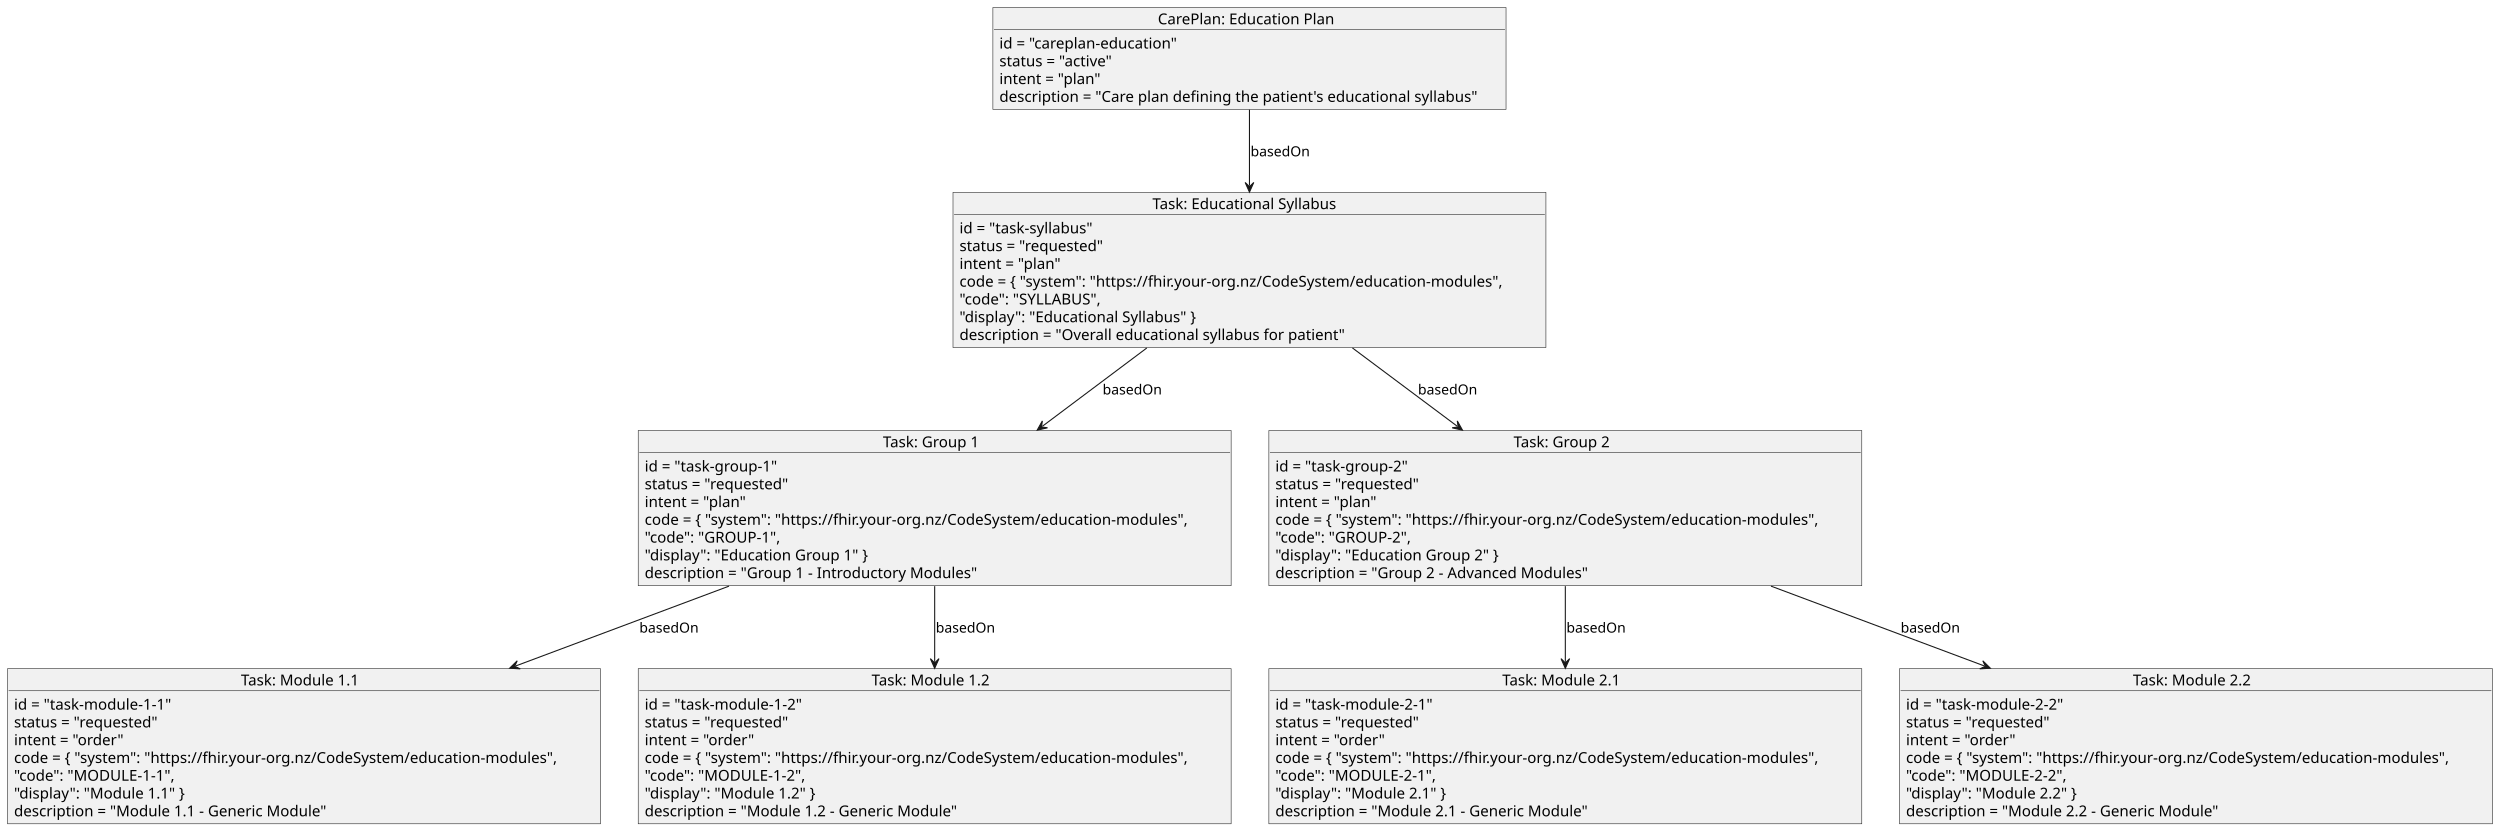
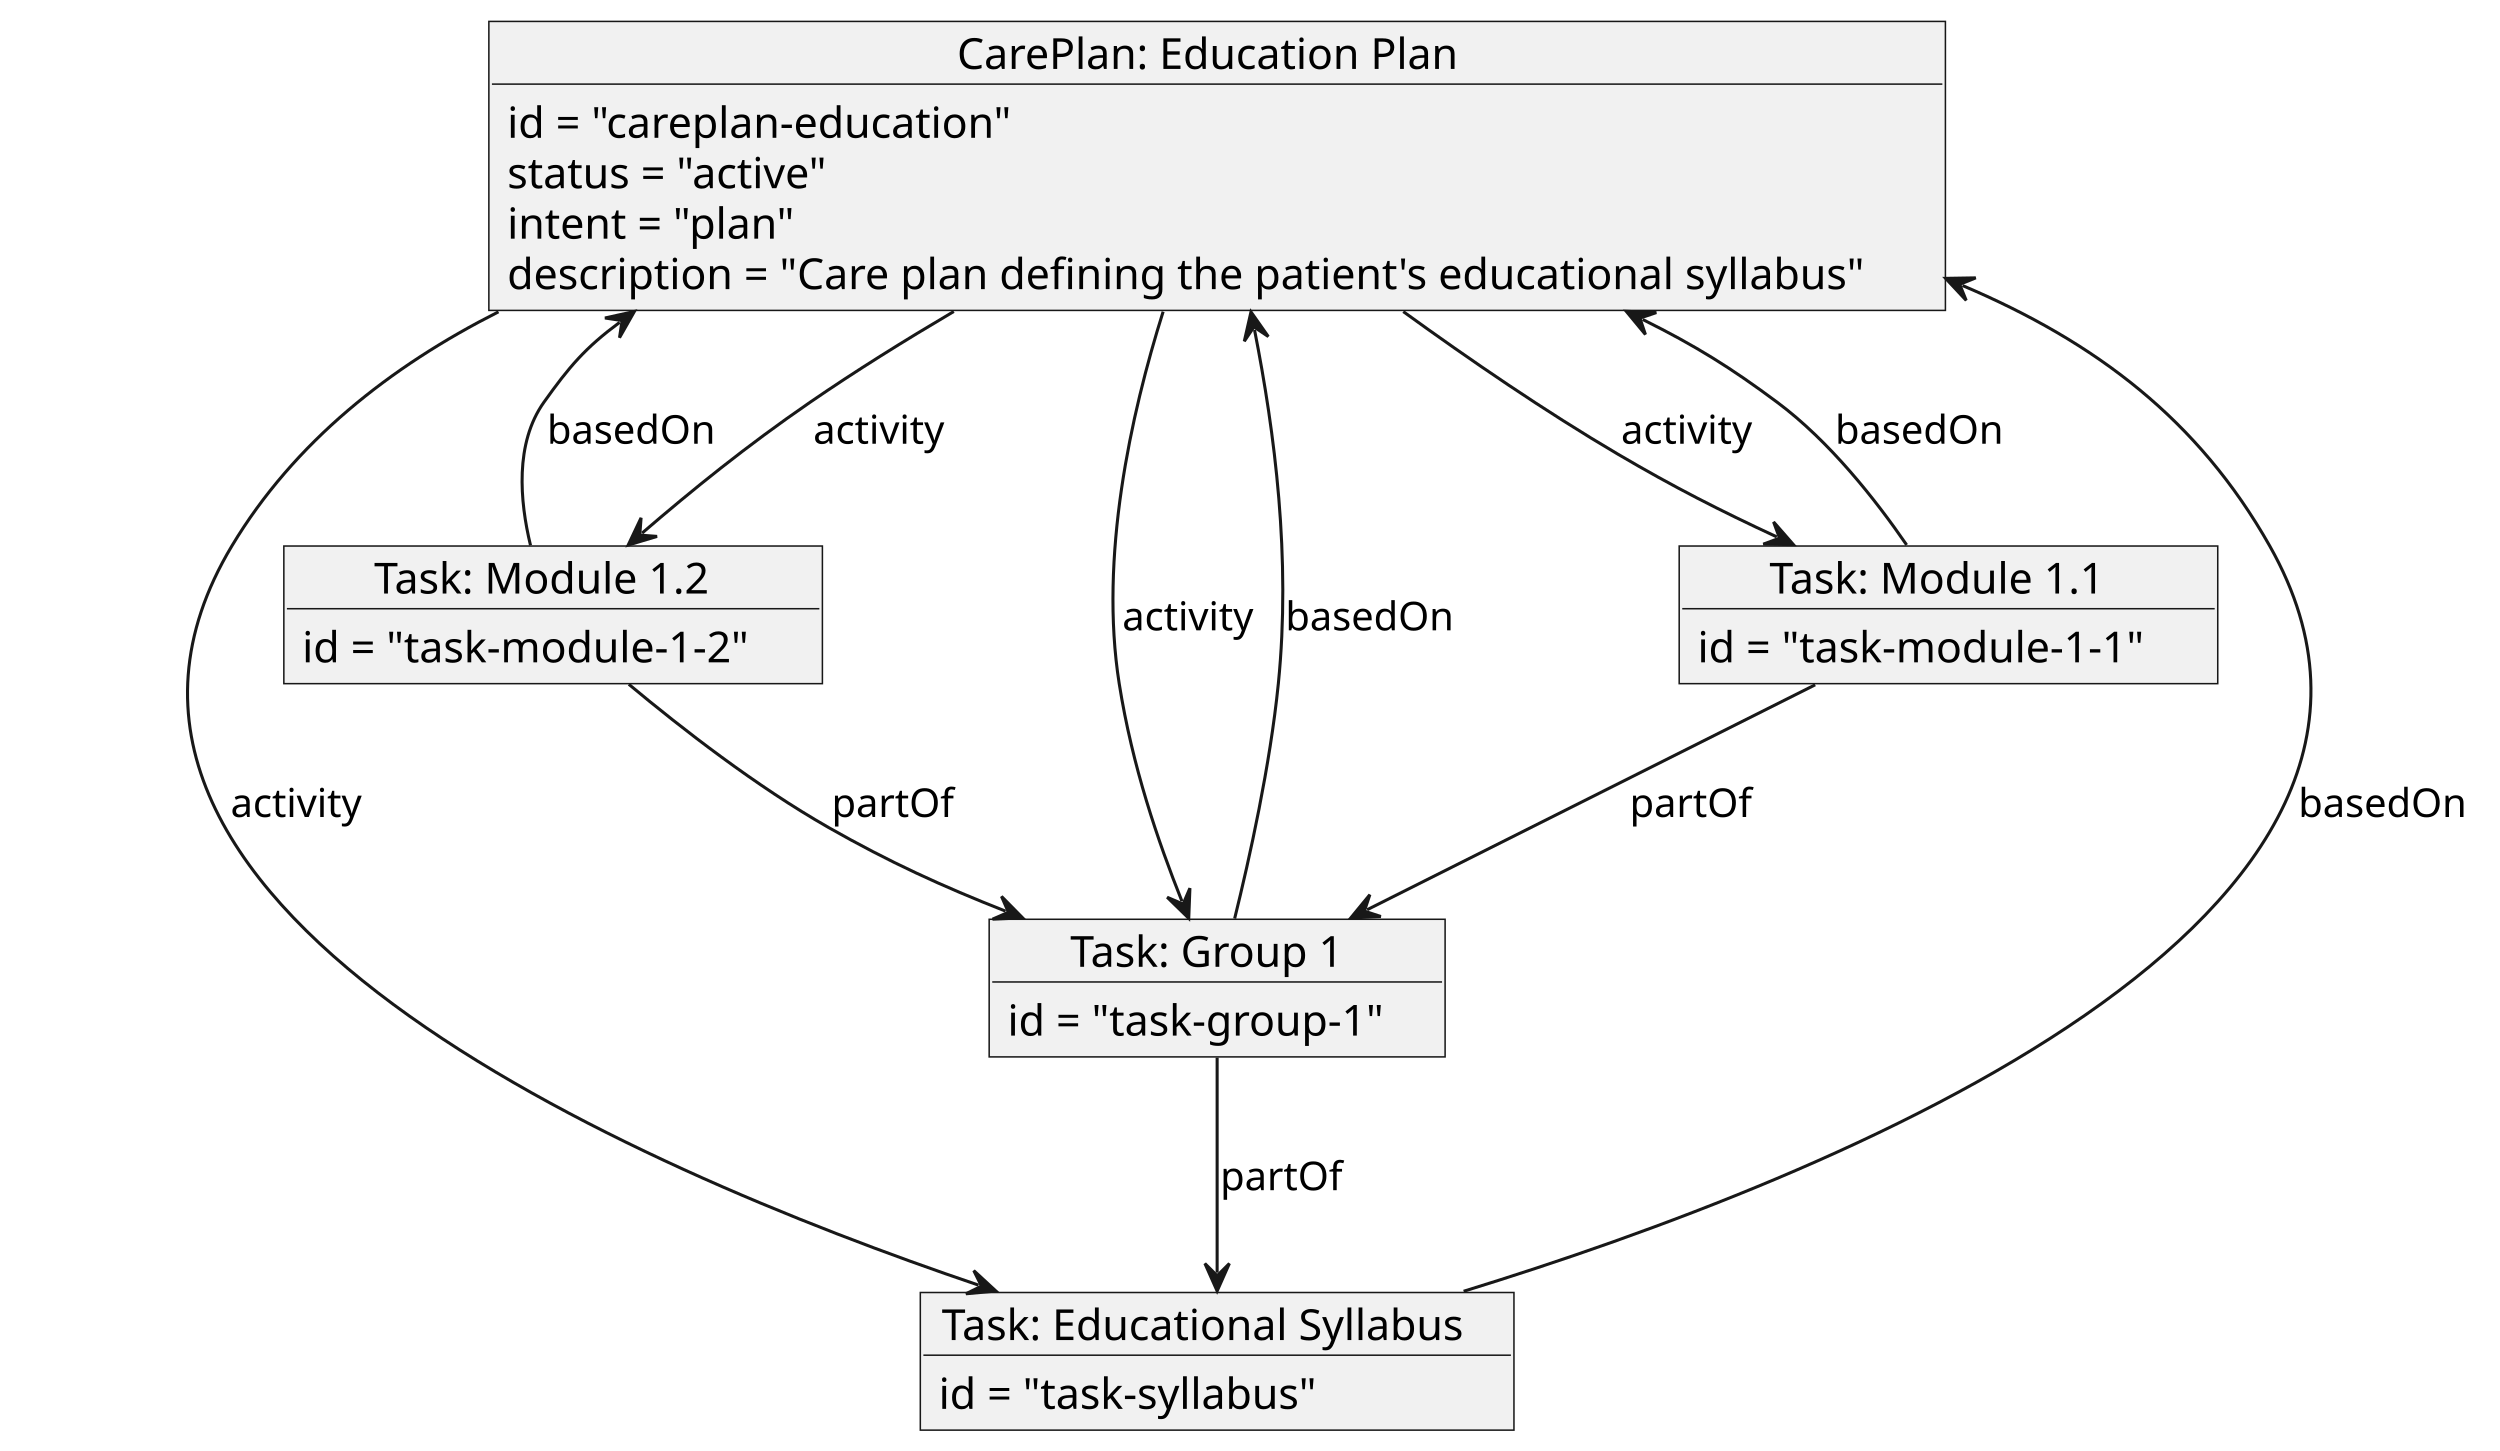
- <svg xmlns="http://www.w3.org/2000/svg" contentStyleType="text/css" height="771px" preserveAspectRatio="none" style="width:2319px;height:771px;background:#FFFFFF;" version="1.1" viewBox="0 0 2319 771" width="2319px" zoomAndPan="magnify">
+ <svg xmlns="http://www.w3.org/2000/svg" contentStyleType="text/css" height="474px" preserveAspectRatio="none" style="width:817px;height:474px;background:#FFFFFF;" version="1.1" viewBox="0 0 817 474" width="817px" zoomAndPan="magnify">
  <defs />
  <g>
    <g id="elem_CarePlan">
-       <rect fill="#F1F1F1" height="94.441" style="stroke:#181818;stroke-width:0.5;" width="476" x="921" y="7" />
-       <text fill="#000000" font-family="sans-serif" font-size="14" lengthAdjust="spacing" textLength="170" x="1074" y="22.535">CarePlan: Education Plan</text>
-       <line style="stroke:#181818;stroke-width:0.5;" x1="922" x2="1396" y1="27.488" y2="27.488" />
-       <text fill="#000000" font-family="sans-serif" font-size="14" lengthAdjust="spacing" textLength="177" x="927" y="45.023">id = "careplan-education"</text>
-       <text fill="#000000" font-family="sans-serif" font-size="14" lengthAdjust="spacing" textLength="109" x="927" y="61.512">status = "active"</text>
-       <text fill="#000000" font-family="sans-serif" font-size="14" lengthAdjust="spacing" textLength="99" x="927" y="78">intent = "plan"</text>
-       <text fill="#000000" font-family="sans-serif" font-size="14" lengthAdjust="spacing" textLength="464" x="927" y="94.488">description = "Care plan defining the patient's educational syllabus"</text>
+       <rect fill="#F1F1F1" height="94.441" style="stroke:#181818;stroke-width:0.5;" width="476" x="159.76" y="7" />
+       <text fill="#000000" font-family="sans-serif" font-size="14" lengthAdjust="spacing" textLength="170" x="312.76" y="22.535">CarePlan: Education Plan</text>
+       <line style="stroke:#181818;stroke-width:0.5;" x1="160.76" x2="634.76" y1="27.488" y2="27.488" />
+       <text fill="#000000" font-family="sans-serif" font-size="14" lengthAdjust="spacing" textLength="177" x="165.76" y="45.023">id = "careplan-education"</text>
+       <text fill="#000000" font-family="sans-serif" font-size="14" lengthAdjust="spacing" textLength="109" x="165.76" y="61.512">status = "active"</text>
+       <text fill="#000000" font-family="sans-serif" font-size="14" lengthAdjust="spacing" textLength="99" x="165.76" y="78">intent = "plan"</text>
+       <text fill="#000000" font-family="sans-serif" font-size="14" lengthAdjust="spacing" textLength="464" x="165.76" y="94.488">description = "Care plan defining the patient's educational syllabus"</text>
    </g>
    <g id="elem_Syllabus">
-       <rect fill="#F1F1F1" height="143.906" style="stroke:#181818;stroke-width:0.5;" width="550" x="884" y="178.44" />
-       <text fill="#000000" font-family="sans-serif" font-size="14" lengthAdjust="spacing" textLength="180" x="1069" y="193.975">Task: Educational Syllabus</text>
-       <line style="stroke:#181818;stroke-width:0.5;" x1="885" x2="1433" y1="198.928" y2="198.928" />
-       <text fill="#000000" font-family="sans-serif" font-size="14" lengthAdjust="spacing" textLength="133" x="890" y="216.463">id = "task-syllabus"</text>
-       <text fill="#000000" font-family="sans-serif" font-size="14" lengthAdjust="spacing" textLength="139" x="890" y="232.952">status = "requested"</text>
-       <text fill="#000000" font-family="sans-serif" font-size="14" lengthAdjust="spacing" textLength="99" x="890" y="249.44">intent = "plan"</text>
-       <text fill="#000000" font-family="sans-serif" font-size="14" lengthAdjust="spacing" textLength="538" x="890" y="265.928">code = { "system": "https://fhir.your-org.nz/CodeSystem/education-modules",</text>
-       <text fill="#000000" font-family="sans-serif" font-size="14" lengthAdjust="spacing" textLength="132" x="890" y="282.417">"code": "SYLLABUS",</text>
-       <text fill="#000000" font-family="sans-serif" font-size="14" lengthAdjust="spacing" textLength="225" x="890" y="298.905">"display": "Educational Syllabus" }</text>
-       <text fill="#000000" font-family="sans-serif" font-size="14" lengthAdjust="spacing" textLength="373" x="890" y="315.393">description = "Overall educational syllabus for patient"</text>
+       <rect fill="#F1F1F1" height="44.977" style="stroke:#181818;stroke-width:0.5;" width="194" x="300.76" y="422.39" />
+       <text fill="#000000" font-family="sans-serif" font-size="14" lengthAdjust="spacing" textLength="180" x="307.76" y="437.925">Task: Educational Syllabus</text>
+       <line style="stroke:#181818;stroke-width:0.5;" x1="301.76" x2="493.76" y1="442.878" y2="442.878" />
+       <text fill="#000000" font-family="sans-serif" font-size="14" lengthAdjust="spacing" textLength="133" x="306.76" y="460.413">id = "task-syllabus"</text>
    </g>
    <g id="elem_Group1">
-       <rect fill="#F1F1F1" height="143.906" style="stroke:#181818;stroke-width:0.5;" width="550" x="592" y="399.35" />
-       <text fill="#000000" font-family="sans-serif" font-size="14" lengthAdjust="spacing" textLength="96" x="819" y="414.885">Task: Group 1</text>
-       <line style="stroke:#181818;stroke-width:0.5;" x1="593" x2="1141" y1="419.838" y2="419.838" />
-       <text fill="#000000" font-family="sans-serif" font-size="14" lengthAdjust="spacing" textLength="137" x="598" y="437.373">id = "task-group-1"</text>
-       <text fill="#000000" font-family="sans-serif" font-size="14" lengthAdjust="spacing" textLength="139" x="598" y="453.862">status = "requested"</text>
-       <text fill="#000000" font-family="sans-serif" font-size="14" lengthAdjust="spacing" textLength="99" x="598" y="470.35">intent = "plan"</text>
-       <text fill="#000000" font-family="sans-serif" font-size="14" lengthAdjust="spacing" textLength="538" x="598" y="486.838">code = { "system": "https://fhir.your-org.nz/CodeSystem/education-modules",</text>
-       <text fill="#000000" font-family="sans-serif" font-size="14" lengthAdjust="spacing" textLength="130" x="598" y="503.327">"code": "GROUP-1",</text>
-       <text fill="#000000" font-family="sans-serif" font-size="14" lengthAdjust="spacing" textLength="213" x="598" y="519.815">"display": "Education Group 1" }</text>
-       <text fill="#000000" font-family="sans-serif" font-size="14" lengthAdjust="spacing" textLength="325" x="598" y="536.303">description = "Group 1 - Introductory Modules"</text>
-     </g>
-     <g id="elem_Group2">
-       <rect fill="#F1F1F1" height="143.906" style="stroke:#181818;stroke-width:0.5;" width="550" x="1177" y="399.35" />
-       <text fill="#000000" font-family="sans-serif" font-size="14" lengthAdjust="spacing" textLength="96" x="1404" y="414.885">Task: Group 2</text>
-       <line style="stroke:#181818;stroke-width:0.5;" x1="1178" x2="1726" y1="419.838" y2="419.838" />
-       <text fill="#000000" font-family="sans-serif" font-size="14" lengthAdjust="spacing" textLength="137" x="1183" y="437.373">id = "task-group-2"</text>
-       <text fill="#000000" font-family="sans-serif" font-size="14" lengthAdjust="spacing" textLength="139" x="1183" y="453.862">status = "requested"</text>
-       <text fill="#000000" font-family="sans-serif" font-size="14" lengthAdjust="spacing" textLength="99" x="1183" y="470.35">intent = "plan"</text>
-       <text fill="#000000" font-family="sans-serif" font-size="14" lengthAdjust="spacing" textLength="538" x="1183" y="486.838">code = { "system": "https://fhir.your-org.nz/CodeSystem/education-modules",</text>
-       <text fill="#000000" font-family="sans-serif" font-size="14" lengthAdjust="spacing" textLength="130" x="1183" y="503.327">"code": "GROUP-2",</text>
-       <text fill="#000000" font-family="sans-serif" font-size="14" lengthAdjust="spacing" textLength="213" x="1183" y="519.815">"display": "Education Group 2" }</text>
-       <text fill="#000000" font-family="sans-serif" font-size="14" lengthAdjust="spacing" textLength="307" x="1183" y="536.303">description = "Group 2 - Advanced Modules"</text>
+       <rect fill="#F1F1F1" height="44.977" style="stroke:#181818;stroke-width:0.5;" width="149" x="323.26" y="300.42" />
+       <text fill="#000000" font-family="sans-serif" font-size="14" lengthAdjust="spacing" textLength="96" x="349.76" y="315.955">Task: Group 1</text>
+       <line style="stroke:#181818;stroke-width:0.5;" x1="324.26" x2="471.26" y1="320.908" y2="320.908" />
+       <text fill="#000000" font-family="sans-serif" font-size="14" lengthAdjust="spacing" textLength="137" x="329.26" y="338.443">id = "task-group-1"</text>
    </g>
    <g id="elem_Module11">
-       <rect fill="#F1F1F1" height="143.906" style="stroke:#181818;stroke-width:0.5;" width="550" x="7" y="620.25" />
-       <text fill="#000000" font-family="sans-serif" font-size="14" lengthAdjust="spacing" textLength="117" x="223.5" y="635.785">Task: Module 1.1</text>
-       <line style="stroke:#181818;stroke-width:0.5;" x1="8" x2="556" y1="640.738" y2="640.738" />
-       <text fill="#000000" font-family="sans-serif" font-size="14" lengthAdjust="spacing" textLength="164" x="13" y="658.273">id = "task-module-1-1"</text>
-       <text fill="#000000" font-family="sans-serif" font-size="14" lengthAdjust="spacing" textLength="139" x="13" y="674.762">status = "requested"</text>
-       <text fill="#000000" font-family="sans-serif" font-size="14" lengthAdjust="spacing" textLength="107" x="13" y="691.25">intent = "order"</text>
-       <text fill="#000000" font-family="sans-serif" font-size="14" lengthAdjust="spacing" textLength="538" x="13" y="707.738">code = { "system": "https://fhir.your-org.nz/CodeSystem/education-modules",</text>
-       <text fill="#000000" font-family="sans-serif" font-size="14" lengthAdjust="spacing" textLength="157" x="13" y="724.227">"code": "MODULE-1-1",</text>
-       <text fill="#000000" font-family="sans-serif" font-size="14" lengthAdjust="spacing" textLength="162" x="13" y="740.715">"display": "Module 1.1" }</text>
-       <text fill="#000000" font-family="sans-serif" font-size="14" lengthAdjust="spacing" textLength="306" x="13" y="757.203">description = "Module 1.1 - Generic Module"</text>
+       <rect fill="#F1F1F1" height="44.977" style="stroke:#181818;stroke-width:0.5;" width="176" x="548.76" y="178.44" />
+       <text fill="#000000" font-family="sans-serif" font-size="14" lengthAdjust="spacing" textLength="117" x="578.26" y="193.975">Task: Module 1.1</text>
+       <line style="stroke:#181818;stroke-width:0.5;" x1="549.76" x2="723.76" y1="198.928" y2="198.928" />
+       <text fill="#000000" font-family="sans-serif" font-size="14" lengthAdjust="spacing" textLength="164" x="554.76" y="216.463">id = "task-module-1-1"</text>
    </g>
    <g id="elem_Module12">
-       <rect fill="#F1F1F1" height="143.906" style="stroke:#181818;stroke-width:0.5;" width="550" x="592" y="620.25" />
-       <text fill="#000000" font-family="sans-serif" font-size="14" lengthAdjust="spacing" textLength="117" x="808.5" y="635.785">Task: Module 1.2</text>
-       <line style="stroke:#181818;stroke-width:0.5;" x1="593" x2="1141" y1="640.738" y2="640.738" />
-       <text fill="#000000" font-family="sans-serif" font-size="14" lengthAdjust="spacing" textLength="164" x="598" y="658.273">id = "task-module-1-2"</text>
-       <text fill="#000000" font-family="sans-serif" font-size="14" lengthAdjust="spacing" textLength="139" x="598" y="674.762">status = "requested"</text>
-       <text fill="#000000" font-family="sans-serif" font-size="14" lengthAdjust="spacing" textLength="107" x="598" y="691.25">intent = "order"</text>
-       <text fill="#000000" font-family="sans-serif" font-size="14" lengthAdjust="spacing" textLength="538" x="598" y="707.738">code = { "system": "https://fhir.your-org.nz/CodeSystem/education-modules",</text>
-       <text fill="#000000" font-family="sans-serif" font-size="14" lengthAdjust="spacing" textLength="157" x="598" y="724.227">"code": "MODULE-1-2",</text>
-       <text fill="#000000" font-family="sans-serif" font-size="14" lengthAdjust="spacing" textLength="162" x="598" y="740.715">"display": "Module 1.2" }</text>
-       <text fill="#000000" font-family="sans-serif" font-size="14" lengthAdjust="spacing" textLength="306" x="598" y="757.203">description = "Module 1.2 - Generic Module"</text>
-     </g>
-     <g id="elem_Module21">
-       <rect fill="#F1F1F1" height="143.906" style="stroke:#181818;stroke-width:0.5;" width="550" x="1177" y="620.25" />
-       <text fill="#000000" font-family="sans-serif" font-size="14" lengthAdjust="spacing" textLength="117" x="1393.5" y="635.785">Task: Module 2.1</text>
-       <line style="stroke:#181818;stroke-width:0.5;" x1="1178" x2="1726" y1="640.738" y2="640.738" />
-       <text fill="#000000" font-family="sans-serif" font-size="14" lengthAdjust="spacing" textLength="164" x="1183" y="658.273">id = "task-module-2-1"</text>
-       <text fill="#000000" font-family="sans-serif" font-size="14" lengthAdjust="spacing" textLength="139" x="1183" y="674.762">status = "requested"</text>
-       <text fill="#000000" font-family="sans-serif" font-size="14" lengthAdjust="spacing" textLength="107" x="1183" y="691.25">intent = "order"</text>
-       <text fill="#000000" font-family="sans-serif" font-size="14" lengthAdjust="spacing" textLength="538" x="1183" y="707.738">code = { "system": "https://fhir.your-org.nz/CodeSystem/education-modules",</text>
-       <text fill="#000000" font-family="sans-serif" font-size="14" lengthAdjust="spacing" textLength="157" x="1183" y="724.227">"code": "MODULE-2-1",</text>
-       <text fill="#000000" font-family="sans-serif" font-size="14" lengthAdjust="spacing" textLength="162" x="1183" y="740.715">"display": "Module 2.1" }</text>
-       <text fill="#000000" font-family="sans-serif" font-size="14" lengthAdjust="spacing" textLength="306" x="1183" y="757.203">description = "Module 2.1 - Generic Module"</text>
-     </g>
-     <g id="elem_Module22">
-       <rect fill="#F1F1F1" height="143.906" style="stroke:#181818;stroke-width:0.5;" width="550" x="1762" y="620.25" />
-       <text fill="#000000" font-family="sans-serif" font-size="14" lengthAdjust="spacing" textLength="117" x="1978.5" y="635.785">Task: Module 2.2</text>
-       <line style="stroke:#181818;stroke-width:0.5;" x1="1763" x2="2311" y1="640.738" y2="640.738" />
-       <text fill="#000000" font-family="sans-serif" font-size="14" lengthAdjust="spacing" textLength="164" x="1768" y="658.273">id = "task-module-2-2"</text>
-       <text fill="#000000" font-family="sans-serif" font-size="14" lengthAdjust="spacing" textLength="139" x="1768" y="674.762">status = "requested"</text>
-       <text fill="#000000" font-family="sans-serif" font-size="14" lengthAdjust="spacing" textLength="107" x="1768" y="691.25">intent = "order"</text>
-       <text fill="#000000" font-family="sans-serif" font-size="14" lengthAdjust="spacing" textLength="538" x="1768" y="707.738">code = { "system": "https://fhir.your-org.nz/CodeSystem/education-modules",</text>
-       <text fill="#000000" font-family="sans-serif" font-size="14" lengthAdjust="spacing" textLength="157" x="1768" y="724.227">"code": "MODULE-2-2",</text>
-       <text fill="#000000" font-family="sans-serif" font-size="14" lengthAdjust="spacing" textLength="162" x="1768" y="740.715">"display": "Module 2.2" }</text>
-       <text fill="#000000" font-family="sans-serif" font-size="14" lengthAdjust="spacing" textLength="306" x="1768" y="757.203">description = "Module 2.2 - Generic Module"</text>
+       <rect fill="#F1F1F1" height="44.977" style="stroke:#181818;stroke-width:0.5;" width="176" x="92.76" y="178.44" />
+       <text fill="#000000" font-family="sans-serif" font-size="14" lengthAdjust="spacing" textLength="117" x="122.26" y="193.975">Task: Module 1.2</text>
+       <line style="stroke:#181818;stroke-width:0.5;" x1="93.76" x2="267.76" y1="198.928" y2="198.928" />
+       <text fill="#000000" font-family="sans-serif" font-size="14" lengthAdjust="spacing" textLength="164" x="98.76" y="216.463">id = "task-module-1-2"</text>
    </g>
    <g id="link_CarePlan_Syllabus">
-       <path codeLine="85" d="M1159,101.73 C1159,124.62 1159,146.71 1159,172.22 " fill="none" id="CarePlan-to-Syllabus" style="stroke:#181818;stroke-width:1.0;" />
-       <polygon fill="#181818" points="1159,178.22,1163,169.22,1159,173.22,1155,169.22,1159,178.22" style="stroke:#181818;stroke-width:1.0;" />
-       <text fill="#000000" font-family="sans-serif" font-size="13" lengthAdjust="spacing" textLength="55" x="1160" y="145.008">basedOn</text>
+       <path codeLine="32" d="M162.91,101.9 C127.56,119.77 96.15,144.43 75.76,178.44 C6,294.79 204.888,381.023 319.788,419.983 " fill="none" id="CarePlan-to-Syllabus" style="stroke:#181818;stroke-width:1.0;" />
+       <polygon fill="#181818" points="325.47,421.91,318.231,415.232,320.735,420.304,315.662,422.808,325.47,421.91" style="stroke:#181818;stroke-width:1.0;" />
+       <text fill="#000000" font-family="sans-serif" font-size="13" lengthAdjust="spacing" textLength="46" x="75.36" y="266.988">activity</text>
    </g>
-     <g id="link_Syllabus_Group1">
-       <path codeLine="87" d="M1063.79,322.77 C1031.17,347.22 999.491,370.982 966.881,395.422 " fill="none" id="Syllabus-to-Group1" style="stroke:#181818;stroke-width:1.0;" />
-       <polygon fill="#181818" points="962.08,399.02,971.681,396.823,966.081,396.021,966.883,390.422,962.08,399.02" style="stroke:#181818;stroke-width:1.0;" />
-       <text fill="#000000" font-family="sans-serif" font-size="13" lengthAdjust="spacing" textLength="55" x="1022.76" y="365.918">basedOn</text>
+     <g id="link_Syllabus_CarePlan">
+       <path codeLine="38" d="M478.31,421.99 C600.19,384.46 810.41,299.95 741.76,178.44 C718.44,137.15 684.923,111.815 641.353,93.315 " fill="none" id="Syllabus-to-CarePlan" style="stroke:#181818;stroke-width:1.0;" />
+       <polygon fill="#181818" points="635.83,90.97,642.551,98.169,640.432,92.924,645.678,90.806,635.83,90.97" style="stroke:#181818;stroke-width:1.0;" />
+       <text fill="#000000" font-family="sans-serif" font-size="13" lengthAdjust="spacing" textLength="55" x="751.09" y="266.988">basedOn</text>
    </g>
-     <g id="link_Syllabus_Group2">
-       <path codeLine="88" d="M1254.53,322.77 C1287.27,347.22 1319.062,370.99 1351.792,395.43 " fill="none" id="Syllabus-to-Group2" style="stroke:#181818;stroke-width:1.0;" />
-       <polygon fill="#181818" points="1356.6,399.02,1351.782,390.43,1352.594,396.028,1346.995,396.84,1356.6,399.02" style="stroke:#181818;stroke-width:1.0;" />
-       <text fill="#000000" font-family="sans-serif" font-size="13" lengthAdjust="spacing" textLength="55" x="1315.29" y="365.918">basedOn</text>
+     <g id="link_CarePlan_Group1">
+       <path codeLine="33" d="M380.11,101.85 C369.51,135.53 359.23,182.17 365.76,223.42 C370.06,250.59 378.428,274.887 386.258,294.527 " fill="none" id="CarePlan-to-Group1" style="stroke:#181818;stroke-width:1.0;" />
+       <polygon fill="#181818" points="388.48,300.1,388.863,290.259,386.628,295.455,381.431,293.221,388.48,300.1" style="stroke:#181818;stroke-width:1.0;" />
+       <text fill="#000000" font-family="sans-serif" font-size="13" lengthAdjust="spacing" textLength="46" x="366.76" y="205.998">activity</text>
    </g>
-     <g id="link_Group1_Module11">
-       <path codeLine="90" d="M676.26,543.68 C610.99,568.1 543.619,593.307 478.349,617.737 " fill="none" id="Group1-to-Module11" style="stroke:#181818;stroke-width:1.0;" />
-       <polygon fill="#181818" points="472.73,619.84,482.561,620.431,477.413,618.087,479.757,612.939,472.73,619.84" style="stroke:#181818;stroke-width:1.0;" />
-       <text fill="#000000" font-family="sans-serif" font-size="13" lengthAdjust="spacing" textLength="55" x="593.04" y="586.818">basedOn</text>
+     <g id="link_Group1_CarePlan">
+       <path codeLine="39" d="M403.48,300.19 C408.38,280.36 415.07,250.15 417.76,223.42 C421.89,182.31 416.631,141.547 409.981,107.817 " fill="none" id="Group1-to-CarePlan" style="stroke:#181818;stroke-width:1.0;" />
+       <polygon fill="#181818" points="408.82,101.93,406.636,111.534,409.787,106.836,414.485,109.986,408.82,101.93" style="stroke:#181818;stroke-width:1.0;" />
+       <text fill="#000000" font-family="sans-serif" font-size="13" lengthAdjust="spacing" textLength="55" x="420.07" y="205.998">basedOn</text>
    </g>
-     <g id="link_Group1_Module12">
-       <path codeLine="91" d="M867,543.68 C867,568.13 867,589.48 867,613.93 " fill="none" id="Group1-to-Module12" style="stroke:#181818;stroke-width:1.0;" />
-       <polygon fill="#181818" points="867,619.93,871,610.93,867,614.93,863,610.93,867,619.93" style="stroke:#181818;stroke-width:1.0;" />
-       <text fill="#000000" font-family="sans-serif" font-size="13" lengthAdjust="spacing" textLength="55" x="868" y="586.818">basedOn</text>
+     <g id="link_CarePlan_Module11">
+       <path codeLine="34" d="M458.59,101.83 C480.21,117.49 505.06,134.5 528.76,148.44 C546.93,159.13 562.227,166.916 580.647,175.456 " fill="none" id="CarePlan-to-Module11" style="stroke:#181818;stroke-width:1.0;" />
+       <polygon fill="#181818" points="586.09,177.98,579.607,170.565,581.554,175.877,576.242,177.823,586.09,177.98" style="stroke:#181818;stroke-width:1.0;" />
+       <text fill="#000000" font-family="sans-serif" font-size="13" lengthAdjust="spacing" textLength="46" x="529.76" y="145.008">activity</text>
    </g>
-     <g id="link_Group2_Module21">
-       <path codeLine="93" d="M1452,543.68 C1452,568.13 1452,589.48 1452,613.93 " fill="none" id="Group2-to-Module21" style="stroke:#181818;stroke-width:1.0;" />
-       <polygon fill="#181818" points="1452,619.93,1456,610.93,1452,614.93,1448,610.93,1452,619.93" style="stroke:#181818;stroke-width:1.0;" />
-       <text fill="#000000" font-family="sans-serif" font-size="13" lengthAdjust="spacing" textLength="55" x="1453" y="586.818">basedOn</text>
+     <g id="link_Module11_CarePlan">
+       <path codeLine="40" d="M623.09,178.08 C612.92,163.29 597.89,144.19 580.76,131.44 C565.72,120.24 554.152,113.022 536.822,104.402 " fill="none" id="Module11-to-CarePlan" style="stroke:#181818;stroke-width:1.0;" />
+       <polygon fill="#181818" points="531.45,101.73,537.727,109.32,535.927,103.957,541.29,102.157,531.45,101.73" style="stroke:#181818;stroke-width:1.0;" />
+       <text fill="#000000" font-family="sans-serif" font-size="13" lengthAdjust="spacing" textLength="55" x="599.7" y="145.008">basedOn</text>
    </g>
-     <g id="link_Group2_Module22">
-       <path codeLine="94" d="M1642.74,543.68 C1708.01,568.1 1775.381,593.307 1840.651,617.737 " fill="none" id="Group2-to-Module22" style="stroke:#181818;stroke-width:1.0;" />
-       <polygon fill="#181818" points="1846.27,619.84,1839.243,612.939,1841.587,618.087,1836.439,620.431,1846.27,619.84" style="stroke:#181818;stroke-width:1.0;" />
-       <text fill="#000000" font-family="sans-serif" font-size="13" lengthAdjust="spacing" textLength="55" x="1763.04" y="586.818">basedOn</text>
+     <g id="link_CarePlan_Module12">
+       <path codeLine="35" d="M311.7,101.79 C295.81,111.16 279.57,121.26 264.76,131.44 C243.83,145.83 226.158,160.177 209.838,174.217 " fill="none" id="CarePlan-to-Module12" style="stroke:#181818;stroke-width:1.0;" />
+       <polygon fill="#181818" points="205.29,178.13,214.721,175.293,209.08,174.869,209.504,169.228,205.29,178.13" style="stroke:#181818;stroke-width:1.0;" />
+       <text fill="#000000" font-family="sans-serif" font-size="13" lengthAdjust="spacing" textLength="46" x="265.76" y="145.008">activity</text>
+     </g>
+     <g id="link_Module12_CarePlan">
+       <path codeLine="41" d="M173.37,178.22 C169.85,163.68 168.24,144.82 177.76,131.44 C185.97,119.91 191.213,113.684 202.493,105.354 " fill="none" id="Module12-to-CarePlan" style="stroke:#181818;stroke-width:1.0;" />
+       <polygon fill="#181818" points="207.32,101.79,197.704,103.919,203.298,104.76,202.456,110.354,207.32,101.79" style="stroke:#181818;stroke-width:1.0;" />
+       <text fill="#000000" font-family="sans-serif" font-size="13" lengthAdjust="spacing" textLength="55" x="178.76" y="145.008">basedOn</text>
+     </g>
+     <g id="link_Group1_Syllabus">
+       <path codeLine="44" d="M397.76,345.63 C397.76,367.24 397.76,394.22 397.76,415.91 " fill="none" id="Group1-to-Syllabus" style="stroke:#181818;stroke-width:1.0;" />
+       <polygon fill="#181818" points="397.76,421.91,401.76,412.91,397.76,416.91,393.76,412.91,397.76,421.91" style="stroke:#181818;stroke-width:1.0;" />
+       <text fill="#000000" font-family="sans-serif" font-size="13" lengthAdjust="spacing" textLength="40" x="398.76" y="388.958">partOf</text>
+     </g>
+     <g id="link_Module11_Group1">
+       <path codeLine="45" d="M593.2,223.79 C550.12,245.42 489.912,275.648 446.782,297.298 " fill="none" id="Module11-to-Group1" style="stroke:#181818;stroke-width:1.0;" />
+       <polygon fill="#181818" points="441.42,299.99,451.258,299.527,445.889,297.747,447.669,292.377,441.42,299.99" style="stroke:#181818;stroke-width:1.0;" />
+       <text fill="#000000" font-family="sans-serif" font-size="13" lengthAdjust="spacing" textLength="40" x="532.57" y="266.988">partOf</text>
+     </g>
+     <g id="link_Module12_Group1">
+       <path codeLine="46" d="M205.49,223.62 C222.9,238.15 247.22,257 270.76,270.42 C290.61,281.72 307.846,289.594 328.616,297.764 " fill="none" id="Module12-to-Group1" style="stroke:#181818;stroke-width:1.0;" />
+       <polygon fill="#181818" points="334.2,299.96,327.289,292.943,329.547,298.13,324.36,300.388,334.2,299.96" style="stroke:#181818;stroke-width:1.0;" />
+       <text fill="#000000" font-family="sans-serif" font-size="13" lengthAdjust="spacing" textLength="40" x="271.76" y="266.988">partOf</text>
    </g>
  </g>
</svg>
